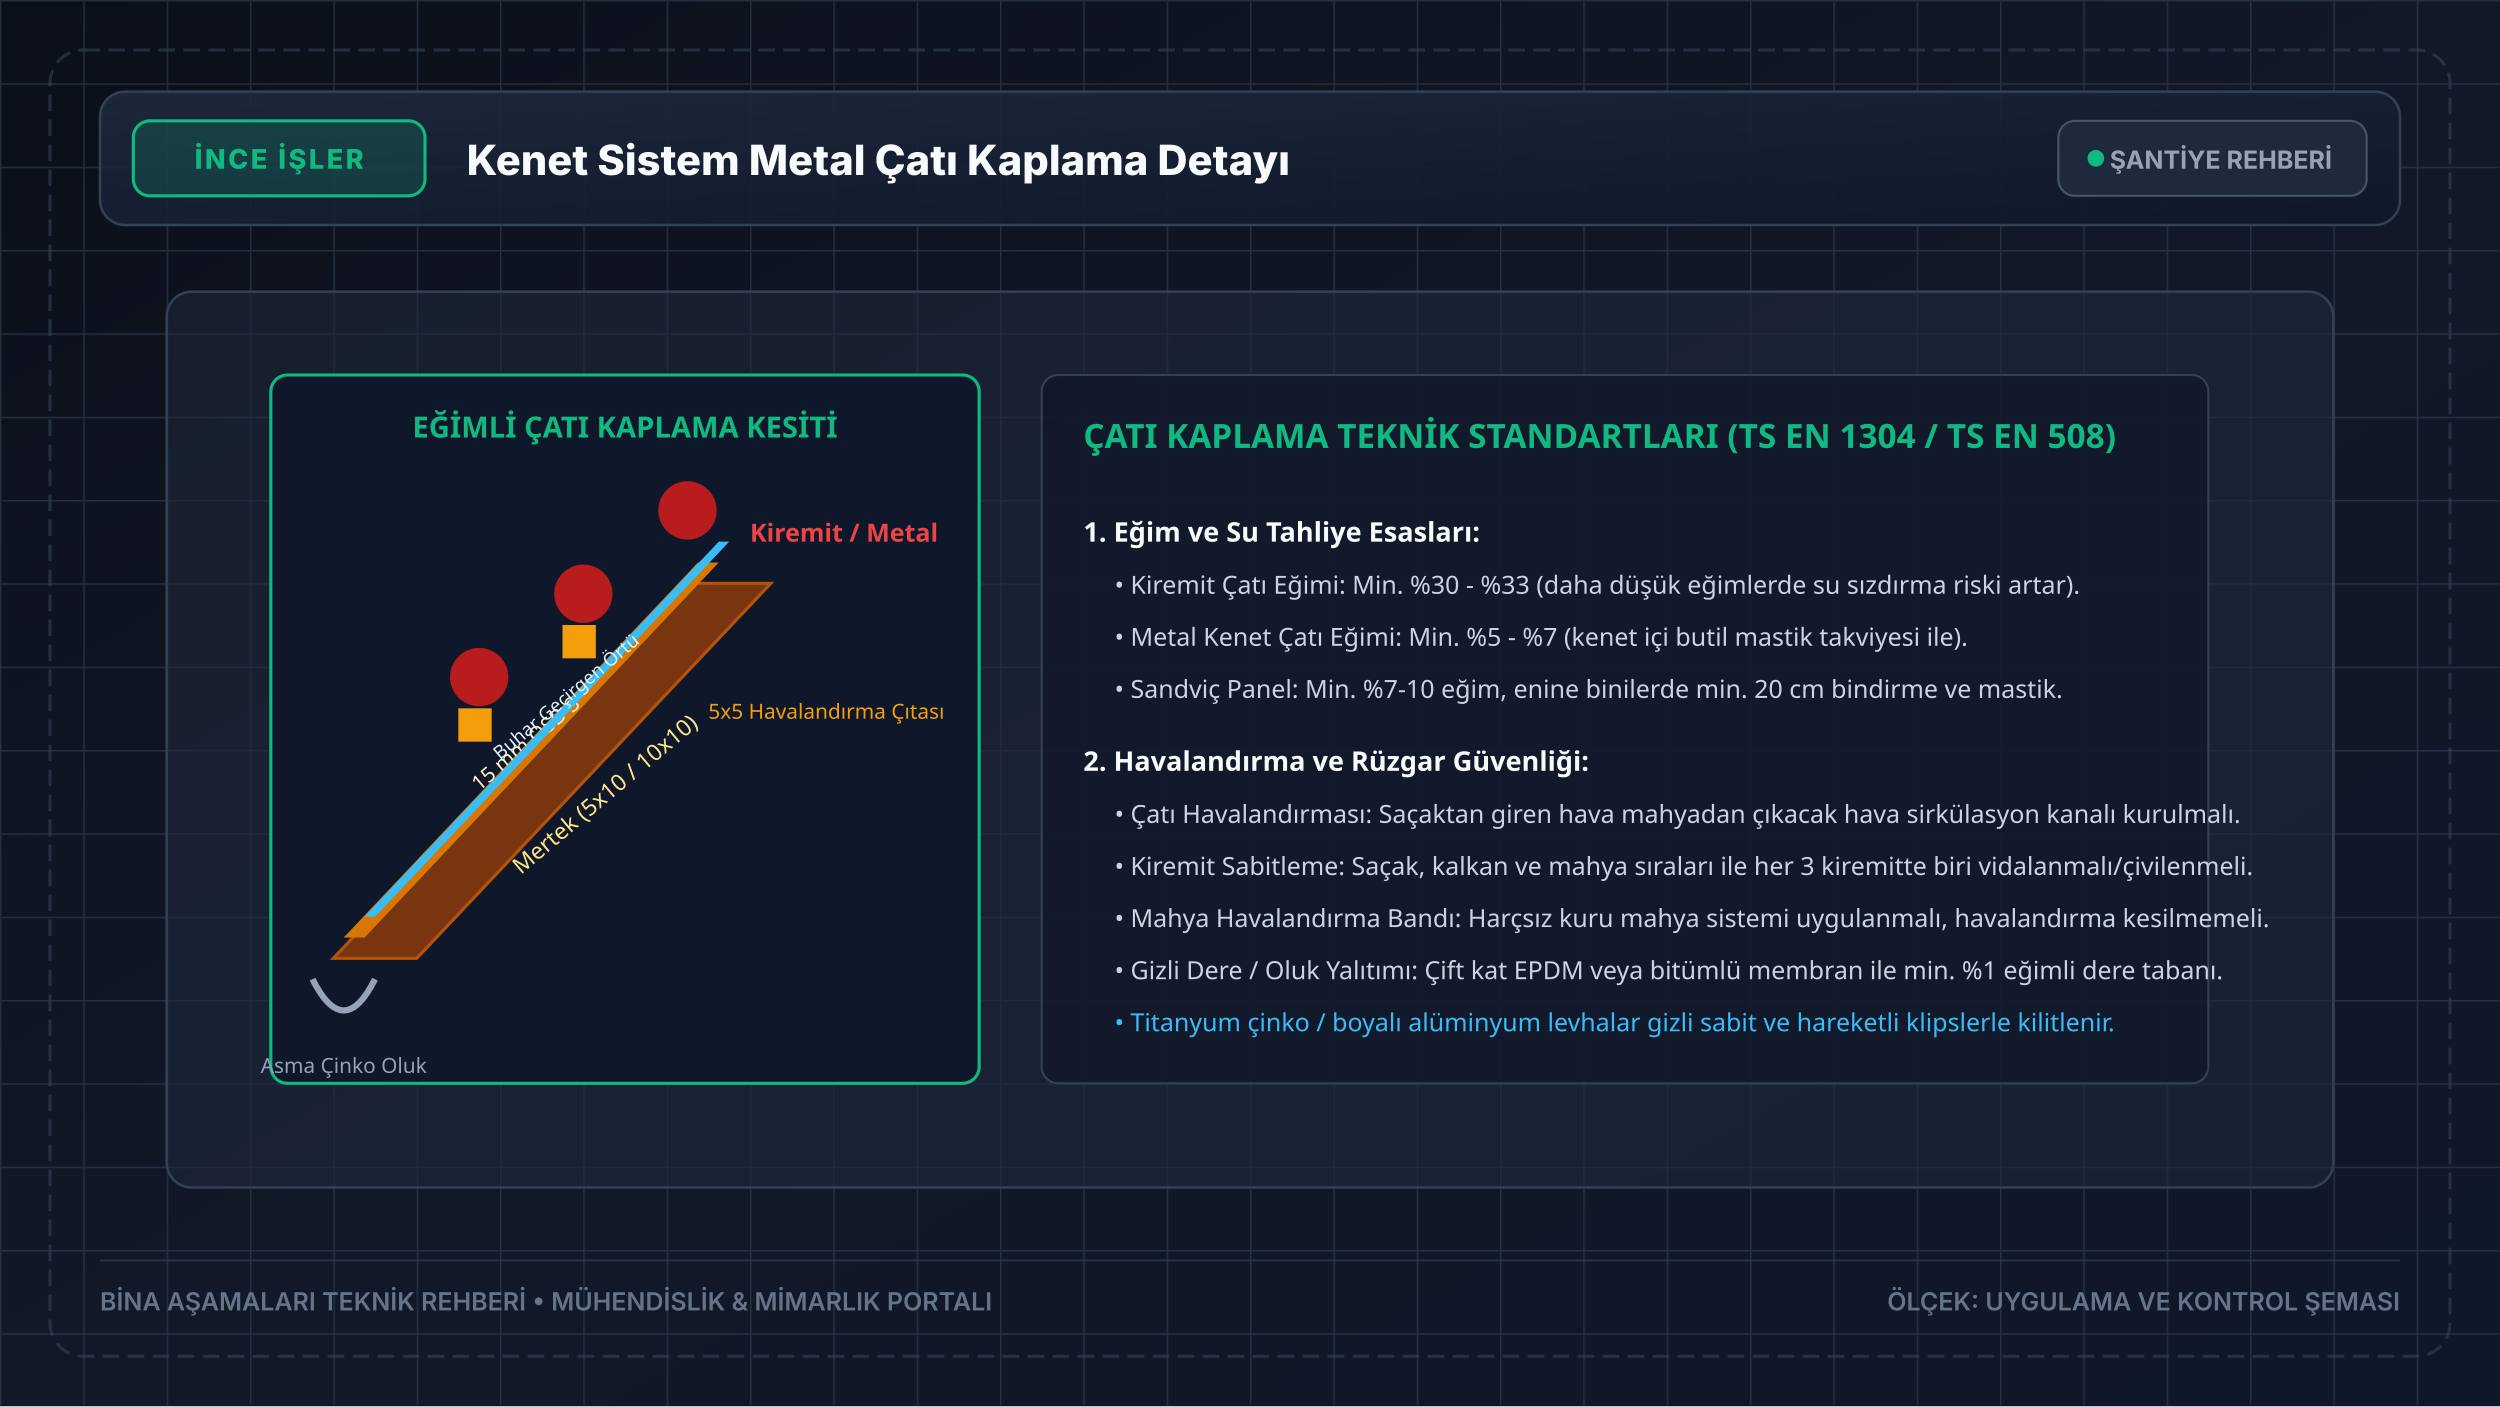
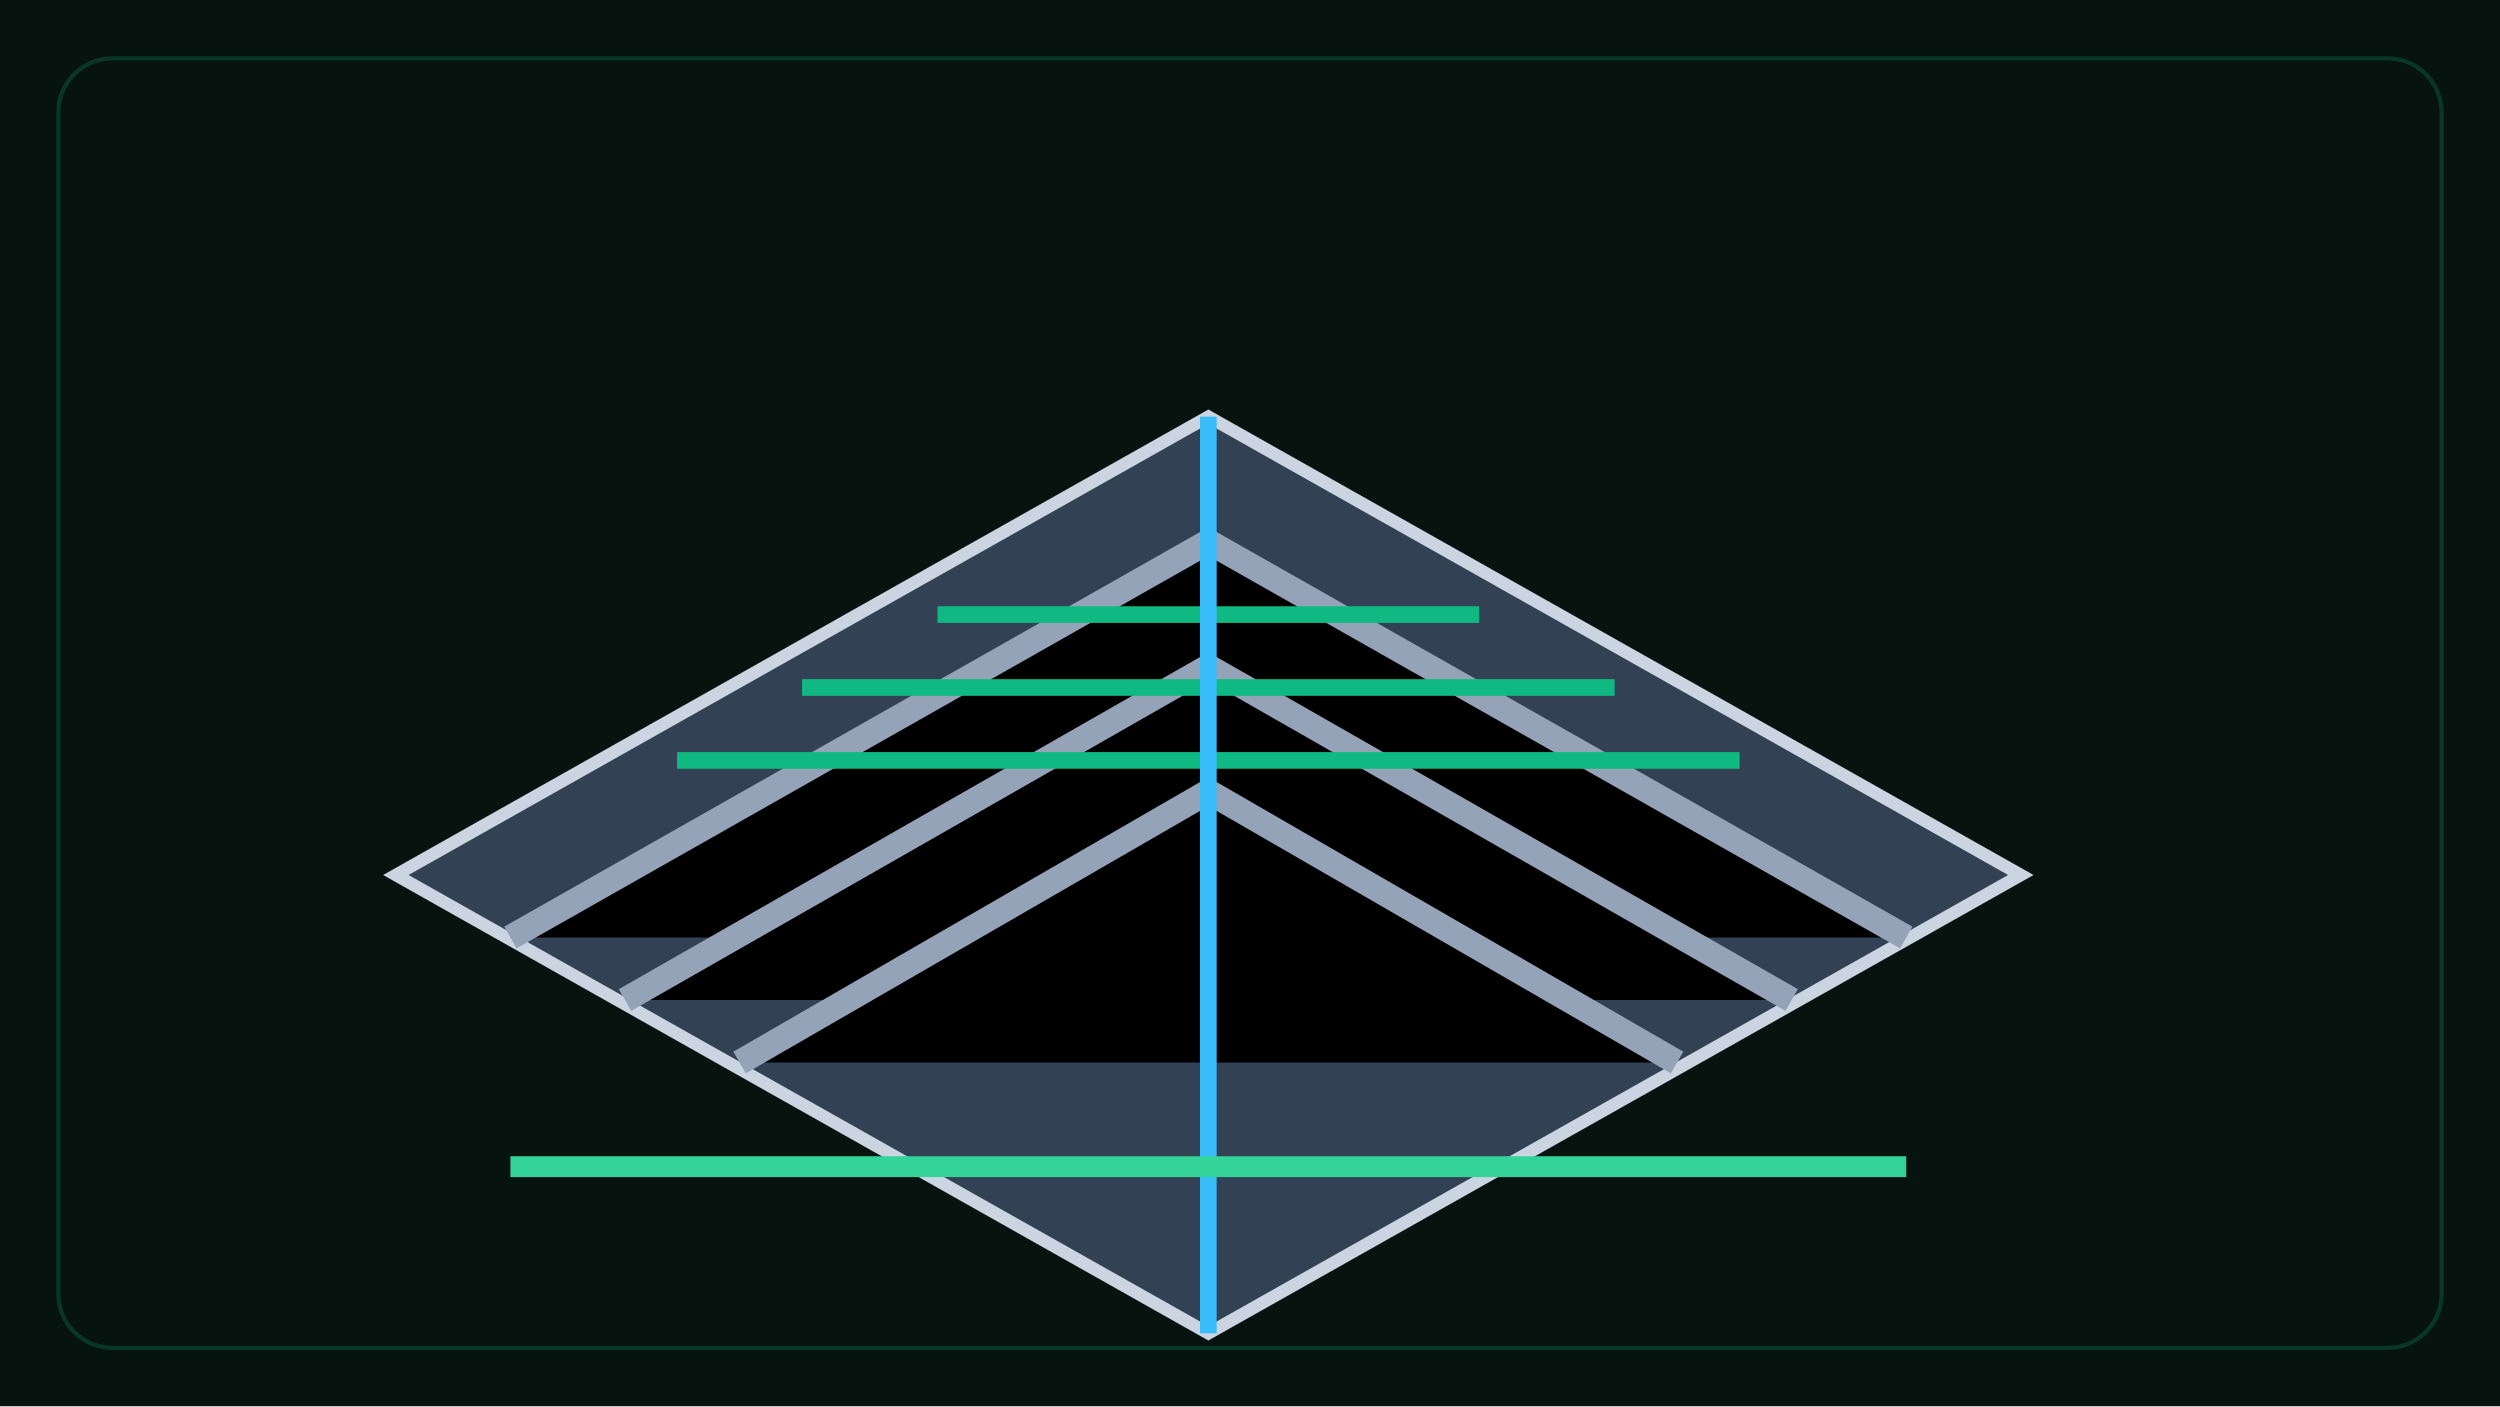
- <svg xmlns="http://www.w3.org/2000/svg" viewBox="0 0 1200 675" width="1200" height="675" fill="none">
-   <defs>
-     <linearGradient id="bgGrad" x1="0%" y1="0%" x2="100%" y2="100%">
-       <stop offset="0%" stop-color="#0b0f19" />
-       <stop offset="50%" stop-color="#111827" />
-       <stop offset="100%" stop-color="#0f172a" />
-     </linearGradient>
-     <linearGradient id="panelGrad" x1="0%" y1="0%" x2="100%" y2="100%">
-       <stop offset="0%" stop-color="#1e293b" stop-opacity="0.9" />
-       <stop offset="100%" stop-color="#0f172a" stop-opacity="0.95" />
-     </linearGradient>
-     <pattern id="blueprintGrid" width="40" height="40" patternUnits="userSpaceOnUse">
-       <path d="M 40 0 L 0 0 0 40" fill="none" stroke="#334155" stroke-width="0.75" stroke-opacity="0.3" />
-       <path d="M 200 0 L 0 0 0 200" fill="none" stroke="#334155" stroke-width="1.5" stroke-opacity="0.5" />
-     </pattern>
-   </defs>
-   <rect width="1200" height="675" fill="url(#bgGrad)" />
-   <rect width="1200" height="675" fill="url(#blueprintGrid)" />
-   <rect x="24" y="24" width="1152" height="627" rx="16" fill="none" stroke="#334155" stroke-width="1.5" stroke-dasharray="8 4" opacity="0.6" />
-   <g transform="translate(48, 44)">
-     <rect x="0" y="0" width="1104" height="64" rx="12" fill="url(#panelGrad)" stroke="#334155" stroke-width="1.2" />
-     <rect x="16" y="14" width="140" height="36" rx="8" fill="#10b981" fill-opacity="0.18" stroke="#10b981" stroke-width="1.5" />
-     <text x="86" y="37" fill="#10b981" font-family="system-ui, -apple-system, sans-serif" font-size="13" font-weight="800" text-anchor="middle" letter-spacing="1.2">İNCE İŞLER</text>
-     <text x="176" y="40" fill="#f8fafc" font-family="system-ui, -apple-system, sans-serif" font-size="20" font-weight="800">Kenet Sistem Metal Çatı Kaplama Detayı</text>
-     <rect x="940" y="14" width="148" height="36" rx="8" fill="#1e293b" stroke="#475569" stroke-width="1" />
-     <circle cx="958" cy="32" r="4" fill="#10b981" />
-     <text x="1018" y="37" fill="#94a3b8" font-family="system-ui, -apple-system, sans-serif" font-size="12" font-weight="700" text-anchor="middle">ŞANTİYE REHBERİ</text>
+ <svg xmlns="http://www.w3.org/2000/svg" viewBox="0 0 1200 675">
+   <rect width="1200" height="675" fill="#07130f" />
+   <g transform="translate(110 120)">
+     <polygon points="80,300 470,80 860,300 470,520" fill="#334155" stroke="#cbd5e1" stroke-width="6" />
+     <g stroke="#94a3b8" stroke-width="12">
+       <path d="M135 330L470 140L805 330" />
+       <path d="M190 360L470 200L750 360" />
+       <path d="M245 390L470 260L695 390" />
+     </g>
+     <g stroke="#10b981" stroke-width="8">
+       <path d="M215 245l510 0" />
+       <path d="M275 210l390 0" />
+       <path d="M340 175l260 0" />
+     </g>
+     <path d="M470 80v440" stroke="#38bdf8" stroke-width="8" />
+     <path d="M135 440h670" stroke="#34d399" stroke-width="10" />
  </g>
-   <g transform="translate(80, 140)">
-     <rect x="0" y="0" width="1040" height="430" rx="12" fill="#1e293b" fill-opacity="0.6" stroke="#334155" stroke-width="1.2" />
-     <g transform="translate(50, 40)">
-       <rect x="0" y="0" width="340" height="340" rx="8" fill="#0f172a" stroke="#10b981" stroke-width="1.5" />
-       <text x="170" y="30" fill="#10b981" font-family="system-ui, sans-serif" font-size="14" font-weight="800" text-anchor="middle">EĞİMLİ ÇATI KAPLAMA KESİTİ</text>
-       <polygon points="30,280 200,100 240,100 70,280" fill="#78350f" stroke="#b45309" stroke-width="1.5" />
-       <text x="120" y="240" fill="#fde68a" font-family="system-ui, sans-serif" font-size="11" transform="rotate(-40 120 240)">Mertek (5x10 / 10x10)</text>
-       <polygon points="35,270 205,90 215,90 45,270" fill="#d97706" />
-       <text x="100" y="200" fill="#fef3c7" font-family="system-ui, sans-serif" font-size="10" transform="rotate(-40 100 200)">15 mm OSB-3</text>
-       <polygon points="45,260 215,80 220,80 50,260" fill="#38bdf8" />
-       <text x="110" y="185" fill="#e0f2fe" font-family="system-ui, sans-serif" font-size="9" transform="rotate(-40 110 185)">Buhar Geçirgen Örtü</text>
-       <rect x="90" y="160" width="16" height="16" fill="#f59e0b" />
-       <rect x="140" y="120" width="16" height="16" fill="#f59e0b" />
-       <text x="210" y="165" fill="#f59e0b" font-family="system-ui, sans-serif" font-size="10">5x5 Havalandırma Çıtası</text>
-       <circle cx="100" cy="145" r="14" fill="#b91c1c" />
-       <circle cx="150" cy="105" r="14" fill="#b91c1c" />
-       <circle cx="200" cy="65" r="14" fill="#b91c1c" />
-       <text x="230" y="80" fill="#ef4444" font-family="system-ui, sans-serif" font-size="12" font-weight="700">Kiremit / Metal</text>
-       <path d="M 20 290 Q 35 320 50 290" fill="none" stroke="#94a3b8" stroke-width="3" />
-       <text x="35" y="335" fill="#94a3b8" font-family="system-ui, sans-serif" font-size="10" text-anchor="middle">Asma Çinko Oluk</text>
-     </g>
-     <g transform="translate(420, 40)">
-       <rect x="0" y="0" width="560" height="340" rx="8" fill="#0f172a" fill-opacity="0.8" stroke="#334155" stroke-width="1" />
-       <text x="20" y="35" fill="#10b981" font-family="system-ui, sans-serif" font-size="16" font-weight="800">ÇATI KAPLAMA TEKNİK STANDARTLARI (TS EN 1304 / TS EN 508)</text>
-       <g transform="translate(20, 60)">
-         <text x="0" y="20" fill="#f8fafc" font-family="system-ui, sans-serif" font-size="13" font-weight="700">1. Eğim ve Su Tahliye Esasları:</text>
-         <text x="15" y="45" fill="#cbd5e1" font-family="system-ui, sans-serif" font-size="12">• Kiremit Çatı Eğimi: Min. %30 - %33 (daha düşük eğimlerde su sızdırma riski artar).</text>
-         <text x="15" y="70" fill="#cbd5e1" font-family="system-ui, sans-serif" font-size="12">• Metal Kenet Çatı Eğimi: Min. %5 - %7 (kenet içi butil mastik takviyesi ile).</text>
-         <text x="15" y="95" fill="#cbd5e1" font-family="system-ui, sans-serif" font-size="12">• Sandviç Panel: Min. %7-10 eğim, enine binilerde min. 20 cm bindirme ve mastik.</text>
-         <text x="0" y="130" fill="#f8fafc" font-family="system-ui, sans-serif" font-size="13" font-weight="700">2. Havalandırma ve Rüzgar Güvenliği:</text>
-         <text x="15" y="155" fill="#cbd5e1" font-family="system-ui, sans-serif" font-size="12">• Çatı Havalandırması: Saçaktan giren hava mahyadan çıkacak hava sirkülasyon kanalı kurulmalı.</text>
-         <text x="15" y="180" fill="#cbd5e1" font-family="system-ui, sans-serif" font-size="12">• Kiremit Sabitleme: Saçak, kalkan ve mahya sıraları ile her 3 kiremitte biri vidalanmalı/çivilenmeli.</text>
-         <text x="15" y="205" fill="#cbd5e1" font-family="system-ui, sans-serif" font-size="12">• Mahya Havalandırma Bandı: Harçsız kuru mahya sistemi uygulanmalı, havalandırma kesilmemeli.</text>
-         <text x="15" y="230" fill="#cbd5e1" font-family="system-ui, sans-serif" font-size="12">• Gizli Dere / Oluk Yalıtımı: Çift kat EPDM veya bitümlü membran ile min. %1 eğimli dere tabanı.</text>
-         <text x="15" y="255" fill="#38bdf8" font-family="system-ui, sans-serif" font-size="12">• Titanyum çinko / boyalı alüminyum levhalar gizli sabit ve hareketli klipslerle kilitlenir.</text>
-       </g>
-     </g>
-   </g>
-   <g transform="translate(48, 605)">
-     <line x1="0" y1="0" x2="1104" y2="0" stroke="#334155" stroke-width="1" opacity="0.6" />
-     <text x="0" y="24" fill="#64748b" font-family="system-ui, -apple-system, sans-serif" font-size="12" font-weight="600">BİNA AŞAMALARI TEKNİK REHBERİ • MÜHENDİSLİK &amp; MİMARLIK PORTALI</text>
-     <text x="1104" y="24" fill="#64748b" font-family="system-ui, -apple-system, sans-serif" font-size="12" font-weight="600" text-anchor="end">ÖLÇEK: UYGULAMA VE KONTROL ŞEMASI</text>
-   </g>
+   <rect x="28" y="28" width="1144" height="619" rx="26" fill="none" stroke="#10b981" stroke-opacity=".22" stroke-width="2" />
</svg>
